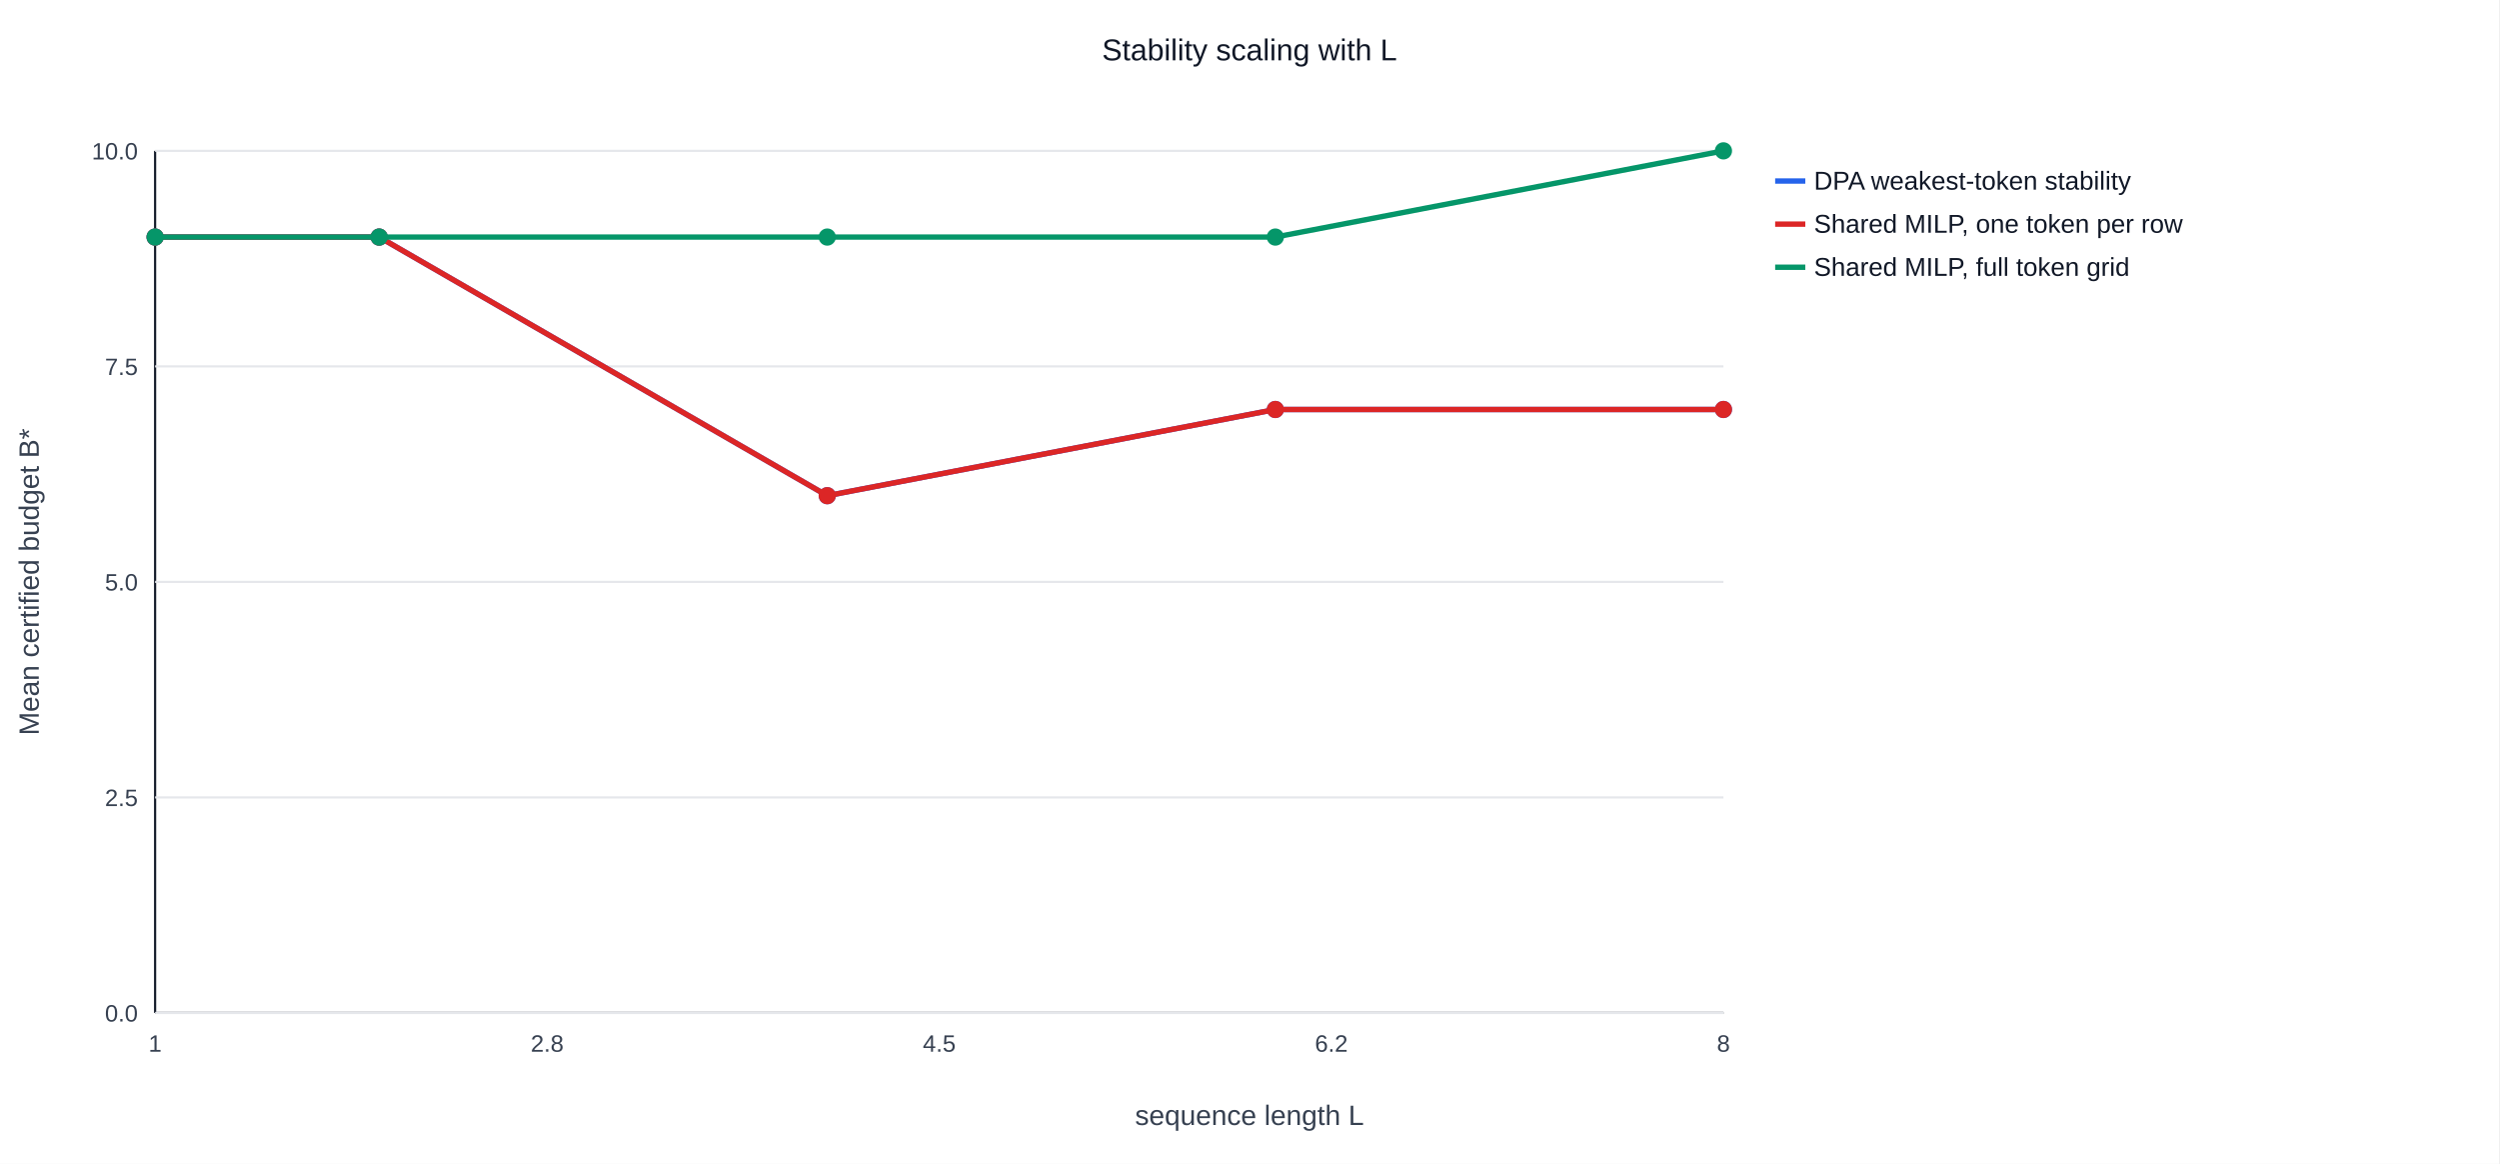
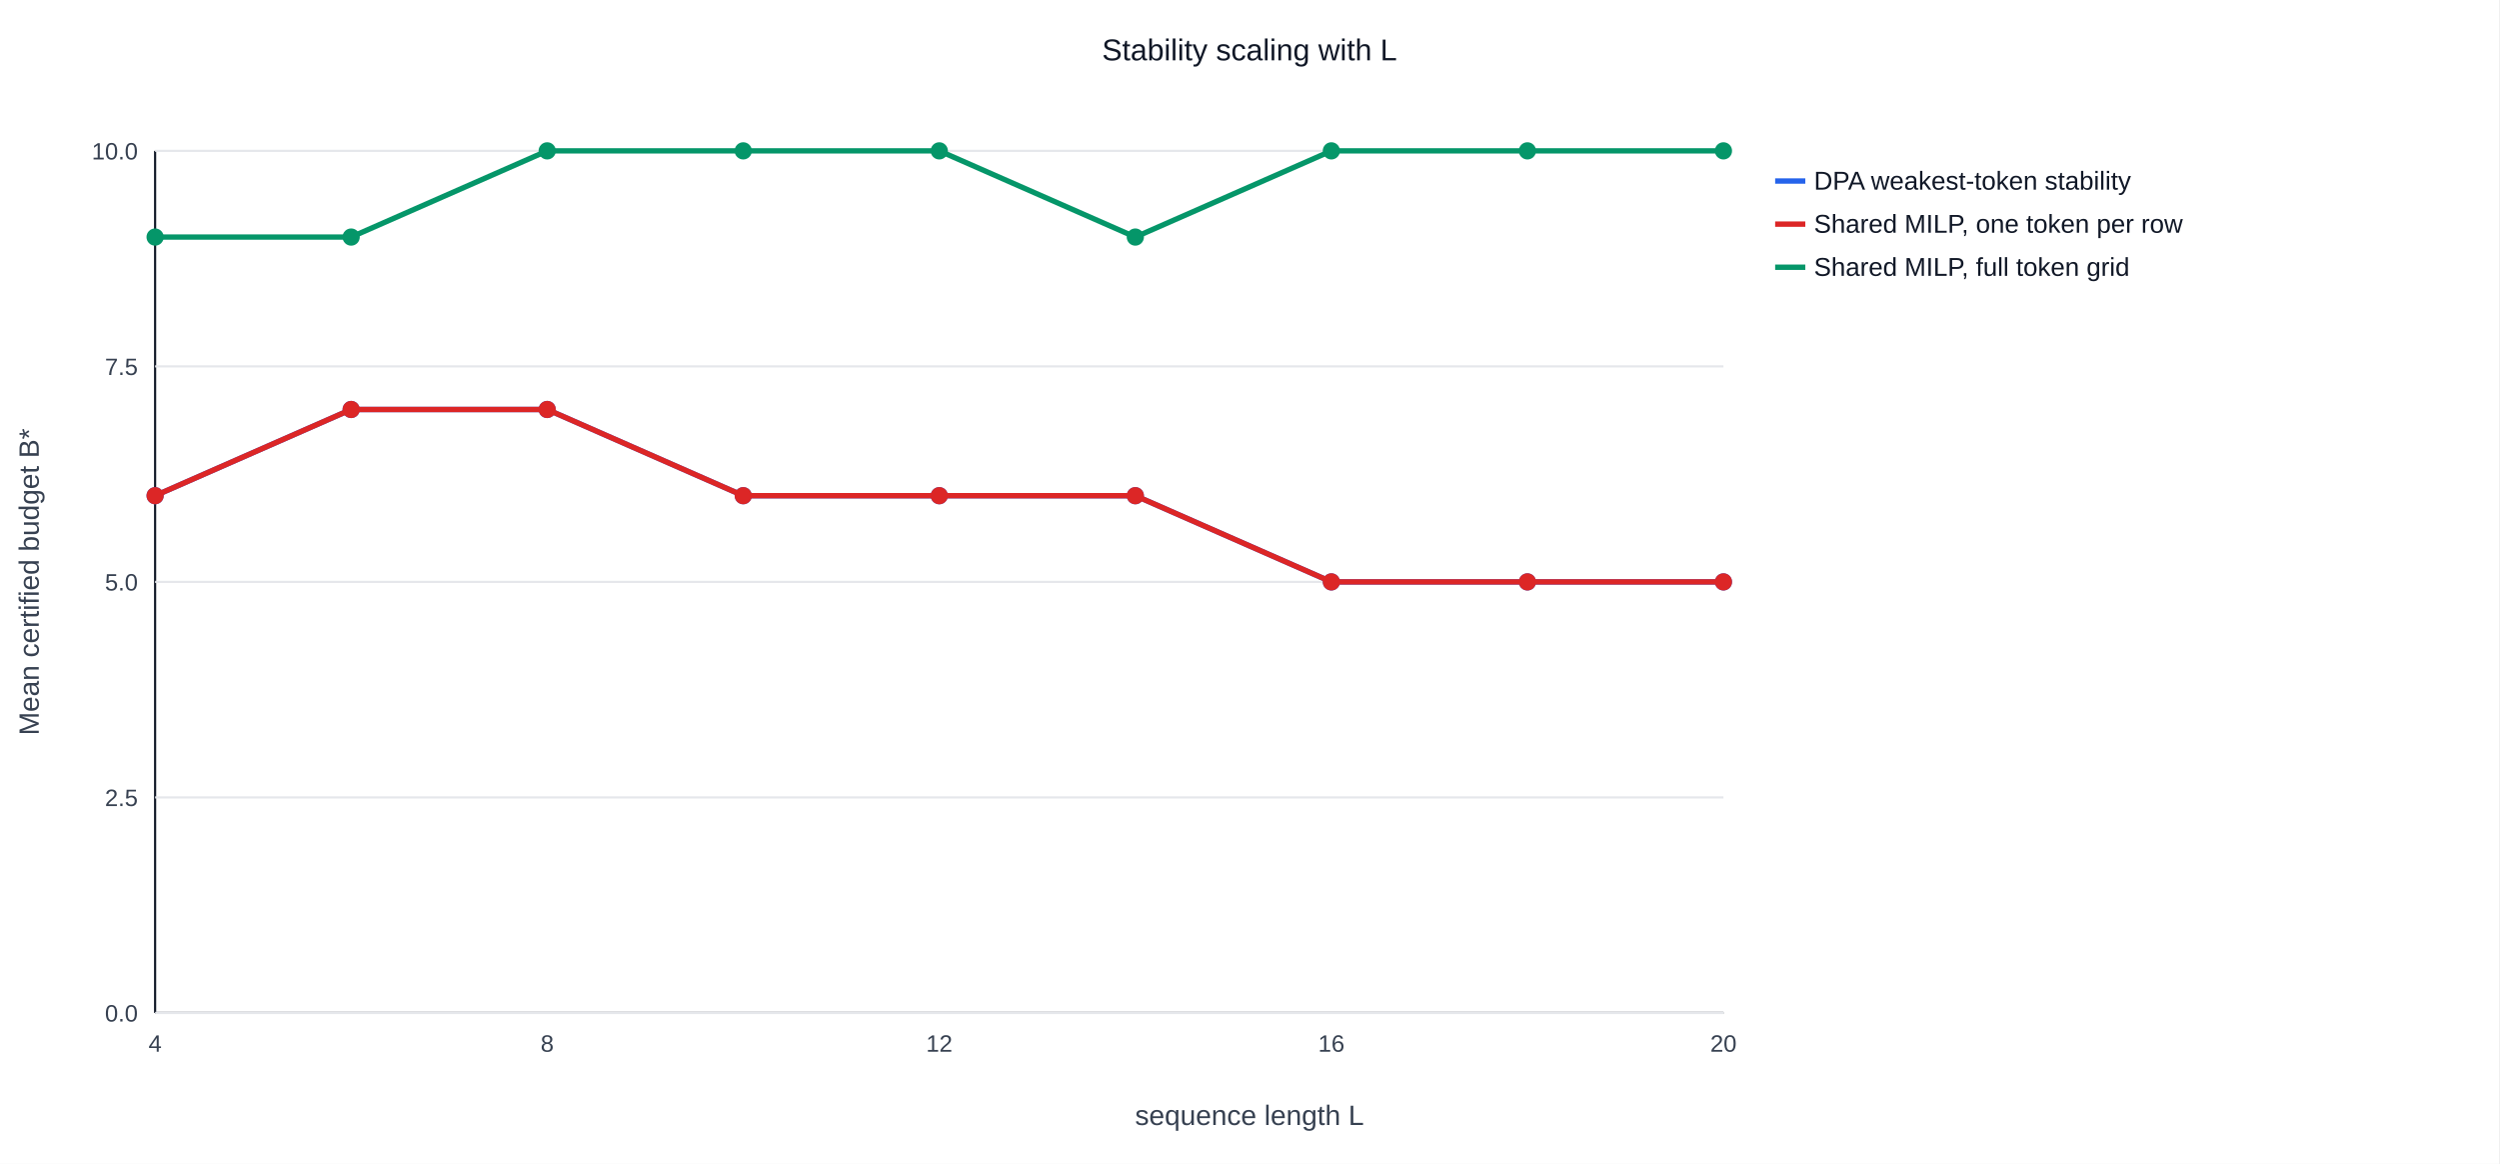
<svg xmlns="http://www.w3.org/2000/svg" width="1160" height="540" viewBox="0 0 1160 540">
  <rect width="100%" height="100%" fill="#ffffff" />
  <text x="580.0" y="28" text-anchor="middle" font-family="Arial, sans-serif" font-size="14" fill="#111827">Stability scaling with L</text>
  <line x1="72" y1="70" x2="72" y2="470" stroke="#111827" />
  <line x1="72" y1="470" x2="800" y2="470" stroke="#111827" />
  <text x="580.0" y="522" text-anchor="middle" font-family="Arial, sans-serif" font-size="13" fill="#374151">sequence length L</text>
  <text x="18" y="270.0" transform="rotate(-90 18 270.0)" text-anchor="middle" font-family="Arial, sans-serif" font-size="13" fill="#374151">Mean certified budget B*</text>
  <line x1="72" y1="470.0" x2="800" y2="470.0" stroke="#e5e7eb" />
  <text x="64" y="474.0" text-anchor="end" font-family="Arial, sans-serif" font-size="11" fill="#374151">0.0</text>
  <line x1="72" y1="370.0" x2="800" y2="370.0" stroke="#e5e7eb" />
  <text x="64" y="374.0" text-anchor="end" font-family="Arial, sans-serif" font-size="11" fill="#374151">2.5</text>
  <line x1="72" y1="270.0" x2="800" y2="270.0" stroke="#e5e7eb" />
  <text x="64" y="274.0" text-anchor="end" font-family="Arial, sans-serif" font-size="11" fill="#374151">5.0</text>
  <line x1="72" y1="170.0" x2="800" y2="170.0" stroke="#e5e7eb" />
  <text x="64" y="174.0" text-anchor="end" font-family="Arial, sans-serif" font-size="11" fill="#374151">7.5</text>
  <line x1="72" y1="70.0" x2="800" y2="70.0" stroke="#e5e7eb" />
  <text x="64" y="74.0" text-anchor="end" font-family="Arial, sans-serif" font-size="11" fill="#374151">10.0</text>
-   <text x="72.0" y="488" text-anchor="middle" font-family="Arial, sans-serif" font-size="11" fill="#374151">1</text>
-   <text x="254.0" y="488" text-anchor="middle" font-family="Arial, sans-serif" font-size="11" fill="#374151">2.8</text>
-   <text x="436.0" y="488" text-anchor="middle" font-family="Arial, sans-serif" font-size="11" fill="#374151">4.5</text>
-   <text x="618.0" y="488" text-anchor="middle" font-family="Arial, sans-serif" font-size="11" fill="#374151">6.2</text>
-   <text x="800.0" y="488" text-anchor="middle" font-family="Arial, sans-serif" font-size="11" fill="#374151">8</text>
-   <polyline points="72.0,110.0 176.0,110.0 384.0,230.0 592.0,190.0 800.0,190.0" fill="none" stroke="#2563eb" stroke-width="2.5" />
-   <circle cx="72.0" cy="110.0" r="4" fill="#2563eb" />
-   <circle cx="176.0" cy="110.0" r="4" fill="#2563eb" />
-   <circle cx="384.0" cy="230.0" r="4" fill="#2563eb" />
-   <circle cx="592.0" cy="190.0" r="4" fill="#2563eb" />
-   <circle cx="800.0" cy="190.0" r="4" fill="#2563eb" />
+   <text x="72.0" y="488" text-anchor="middle" font-family="Arial, sans-serif" font-size="11" fill="#374151">4</text>
+   <text x="254.0" y="488" text-anchor="middle" font-family="Arial, sans-serif" font-size="11" fill="#374151">8</text>
+   <text x="436.0" y="488" text-anchor="middle" font-family="Arial, sans-serif" font-size="11" fill="#374151">12</text>
+   <text x="618.0" y="488" text-anchor="middle" font-family="Arial, sans-serif" font-size="11" fill="#374151">16</text>
+   <text x="800.0" y="488" text-anchor="middle" font-family="Arial, sans-serif" font-size="11" fill="#374151">20</text>
+   <polyline points="72.0,230.0 163.0,190.0 254.0,190.0 345.0,230.0 436.0,230.0 527.0,230.0 618.0,270.0 709.0,270.0 800.0,270.0" fill="none" stroke="#2563eb" stroke-width="2.5" />
+   <circle cx="72.0" cy="230.0" r="4" fill="#2563eb" />
+   <circle cx="163.0" cy="190.0" r="4" fill="#2563eb" />
+   <circle cx="254.0" cy="190.0" r="4" fill="#2563eb" />
+   <circle cx="345.0" cy="230.0" r="4" fill="#2563eb" />
+   <circle cx="436.0" cy="230.0" r="4" fill="#2563eb" />
+   <circle cx="527.0" cy="230.0" r="4" fill="#2563eb" />
+   <circle cx="618.0" cy="270.0" r="4" fill="#2563eb" />
+   <circle cx="709.0" cy="270.0" r="4" fill="#2563eb" />
+   <circle cx="800.0" cy="270.0" r="4" fill="#2563eb" />
  <line x1="824" y1="84" x2="838" y2="84" stroke="#2563eb" stroke-width="2.5" />
  <text x="842" y="88" font-family="Arial, sans-serif" font-size="12" fill="#111827">DPA weakest-token stability</text>
-   <polyline points="72.0,110.0 176.0,110.0 384.0,230.0 592.0,190.0 800.0,190.0" fill="none" stroke="#dc2626" stroke-width="2.5" />
-   <circle cx="72.0" cy="110.0" r="4" fill="#dc2626" />
-   <circle cx="176.0" cy="110.0" r="4" fill="#dc2626" />
-   <circle cx="384.0" cy="230.0" r="4" fill="#dc2626" />
-   <circle cx="592.0" cy="190.0" r="4" fill="#dc2626" />
-   <circle cx="800.0" cy="190.0" r="4" fill="#dc2626" />
+   <polyline points="72.0,230.0 163.0,190.0 254.0,190.0 345.0,230.0 436.0,230.0 527.0,230.0 618.0,270.0 709.0,270.0 800.0,270.0" fill="none" stroke="#dc2626" stroke-width="2.5" />
+   <circle cx="72.0" cy="230.0" r="4" fill="#dc2626" />
+   <circle cx="163.0" cy="190.0" r="4" fill="#dc2626" />
+   <circle cx="254.0" cy="190.0" r="4" fill="#dc2626" />
+   <circle cx="345.0" cy="230.0" r="4" fill="#dc2626" />
+   <circle cx="436.0" cy="230.0" r="4" fill="#dc2626" />
+   <circle cx="527.0" cy="230.0" r="4" fill="#dc2626" />
+   <circle cx="618.0" cy="270.0" r="4" fill="#dc2626" />
+   <circle cx="709.0" cy="270.0" r="4" fill="#dc2626" />
+   <circle cx="800.0" cy="270.0" r="4" fill="#dc2626" />
  <line x1="824" y1="104" x2="838" y2="104" stroke="#dc2626" stroke-width="2.5" />
  <text x="842" y="108" font-family="Arial, sans-serif" font-size="12" fill="#111827">Shared MILP, one token per row</text>
-   <polyline points="72.0,110.0 176.0,110.0 384.0,110.0 592.0,110.0 800.0,70.0" fill="none" stroke="#059669" stroke-width="2.5" />
+   <polyline points="72.0,110.0 163.0,110.0 254.0,70.0 345.0,70.0 436.0,70.0 527.0,110.0 618.0,70.0 709.0,70.0 800.0,70.0" fill="none" stroke="#059669" stroke-width="2.5" />
  <circle cx="72.0" cy="110.0" r="4" fill="#059669" />
-   <circle cx="176.0" cy="110.0" r="4" fill="#059669" />
-   <circle cx="384.0" cy="110.0" r="4" fill="#059669" />
-   <circle cx="592.0" cy="110.0" r="4" fill="#059669" />
+   <circle cx="163.0" cy="110.0" r="4" fill="#059669" />
+   <circle cx="254.0" cy="70.0" r="4" fill="#059669" />
+   <circle cx="345.0" cy="70.0" r="4" fill="#059669" />
+   <circle cx="436.0" cy="70.0" r="4" fill="#059669" />
+   <circle cx="527.0" cy="110.0" r="4" fill="#059669" />
+   <circle cx="618.0" cy="70.0" r="4" fill="#059669" />
+   <circle cx="709.0" cy="70.0" r="4" fill="#059669" />
  <circle cx="800.0" cy="70.0" r="4" fill="#059669" />
  <line x1="824" y1="124" x2="838" y2="124" stroke="#059669" stroke-width="2.5" />
  <text x="842" y="128" font-family="Arial, sans-serif" font-size="12" fill="#111827">Shared MILP, full token grid</text>
</svg>
